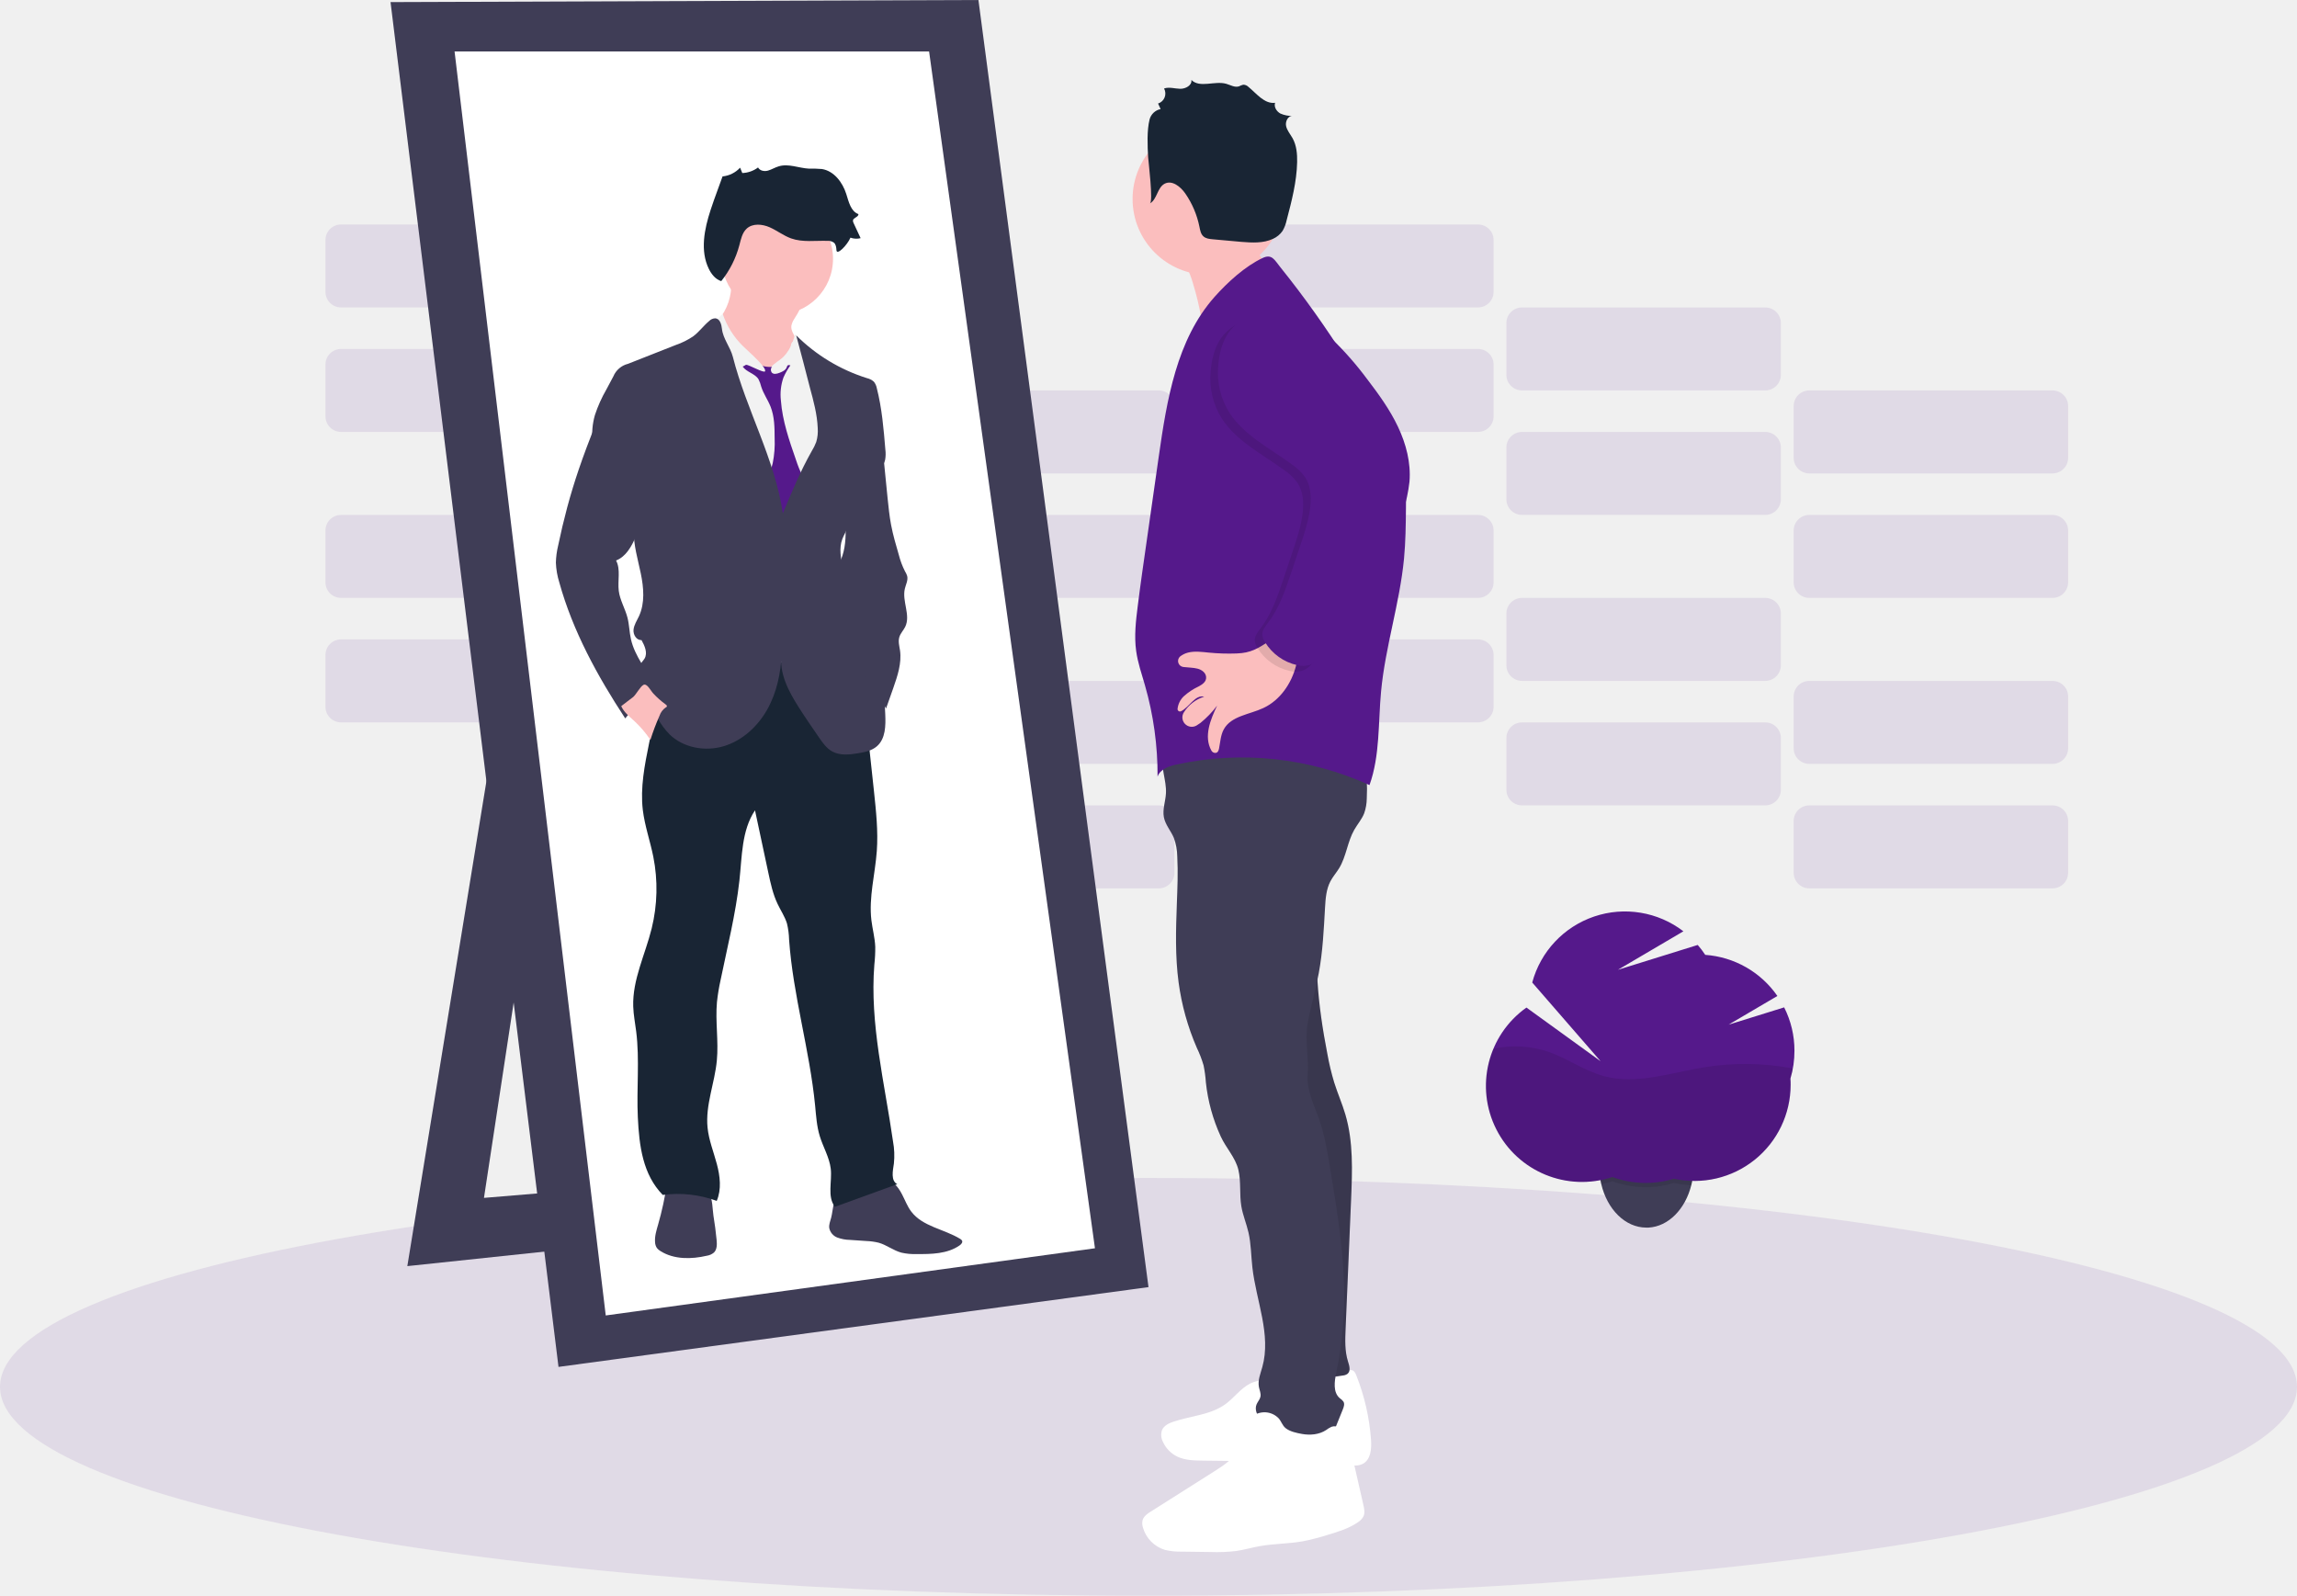
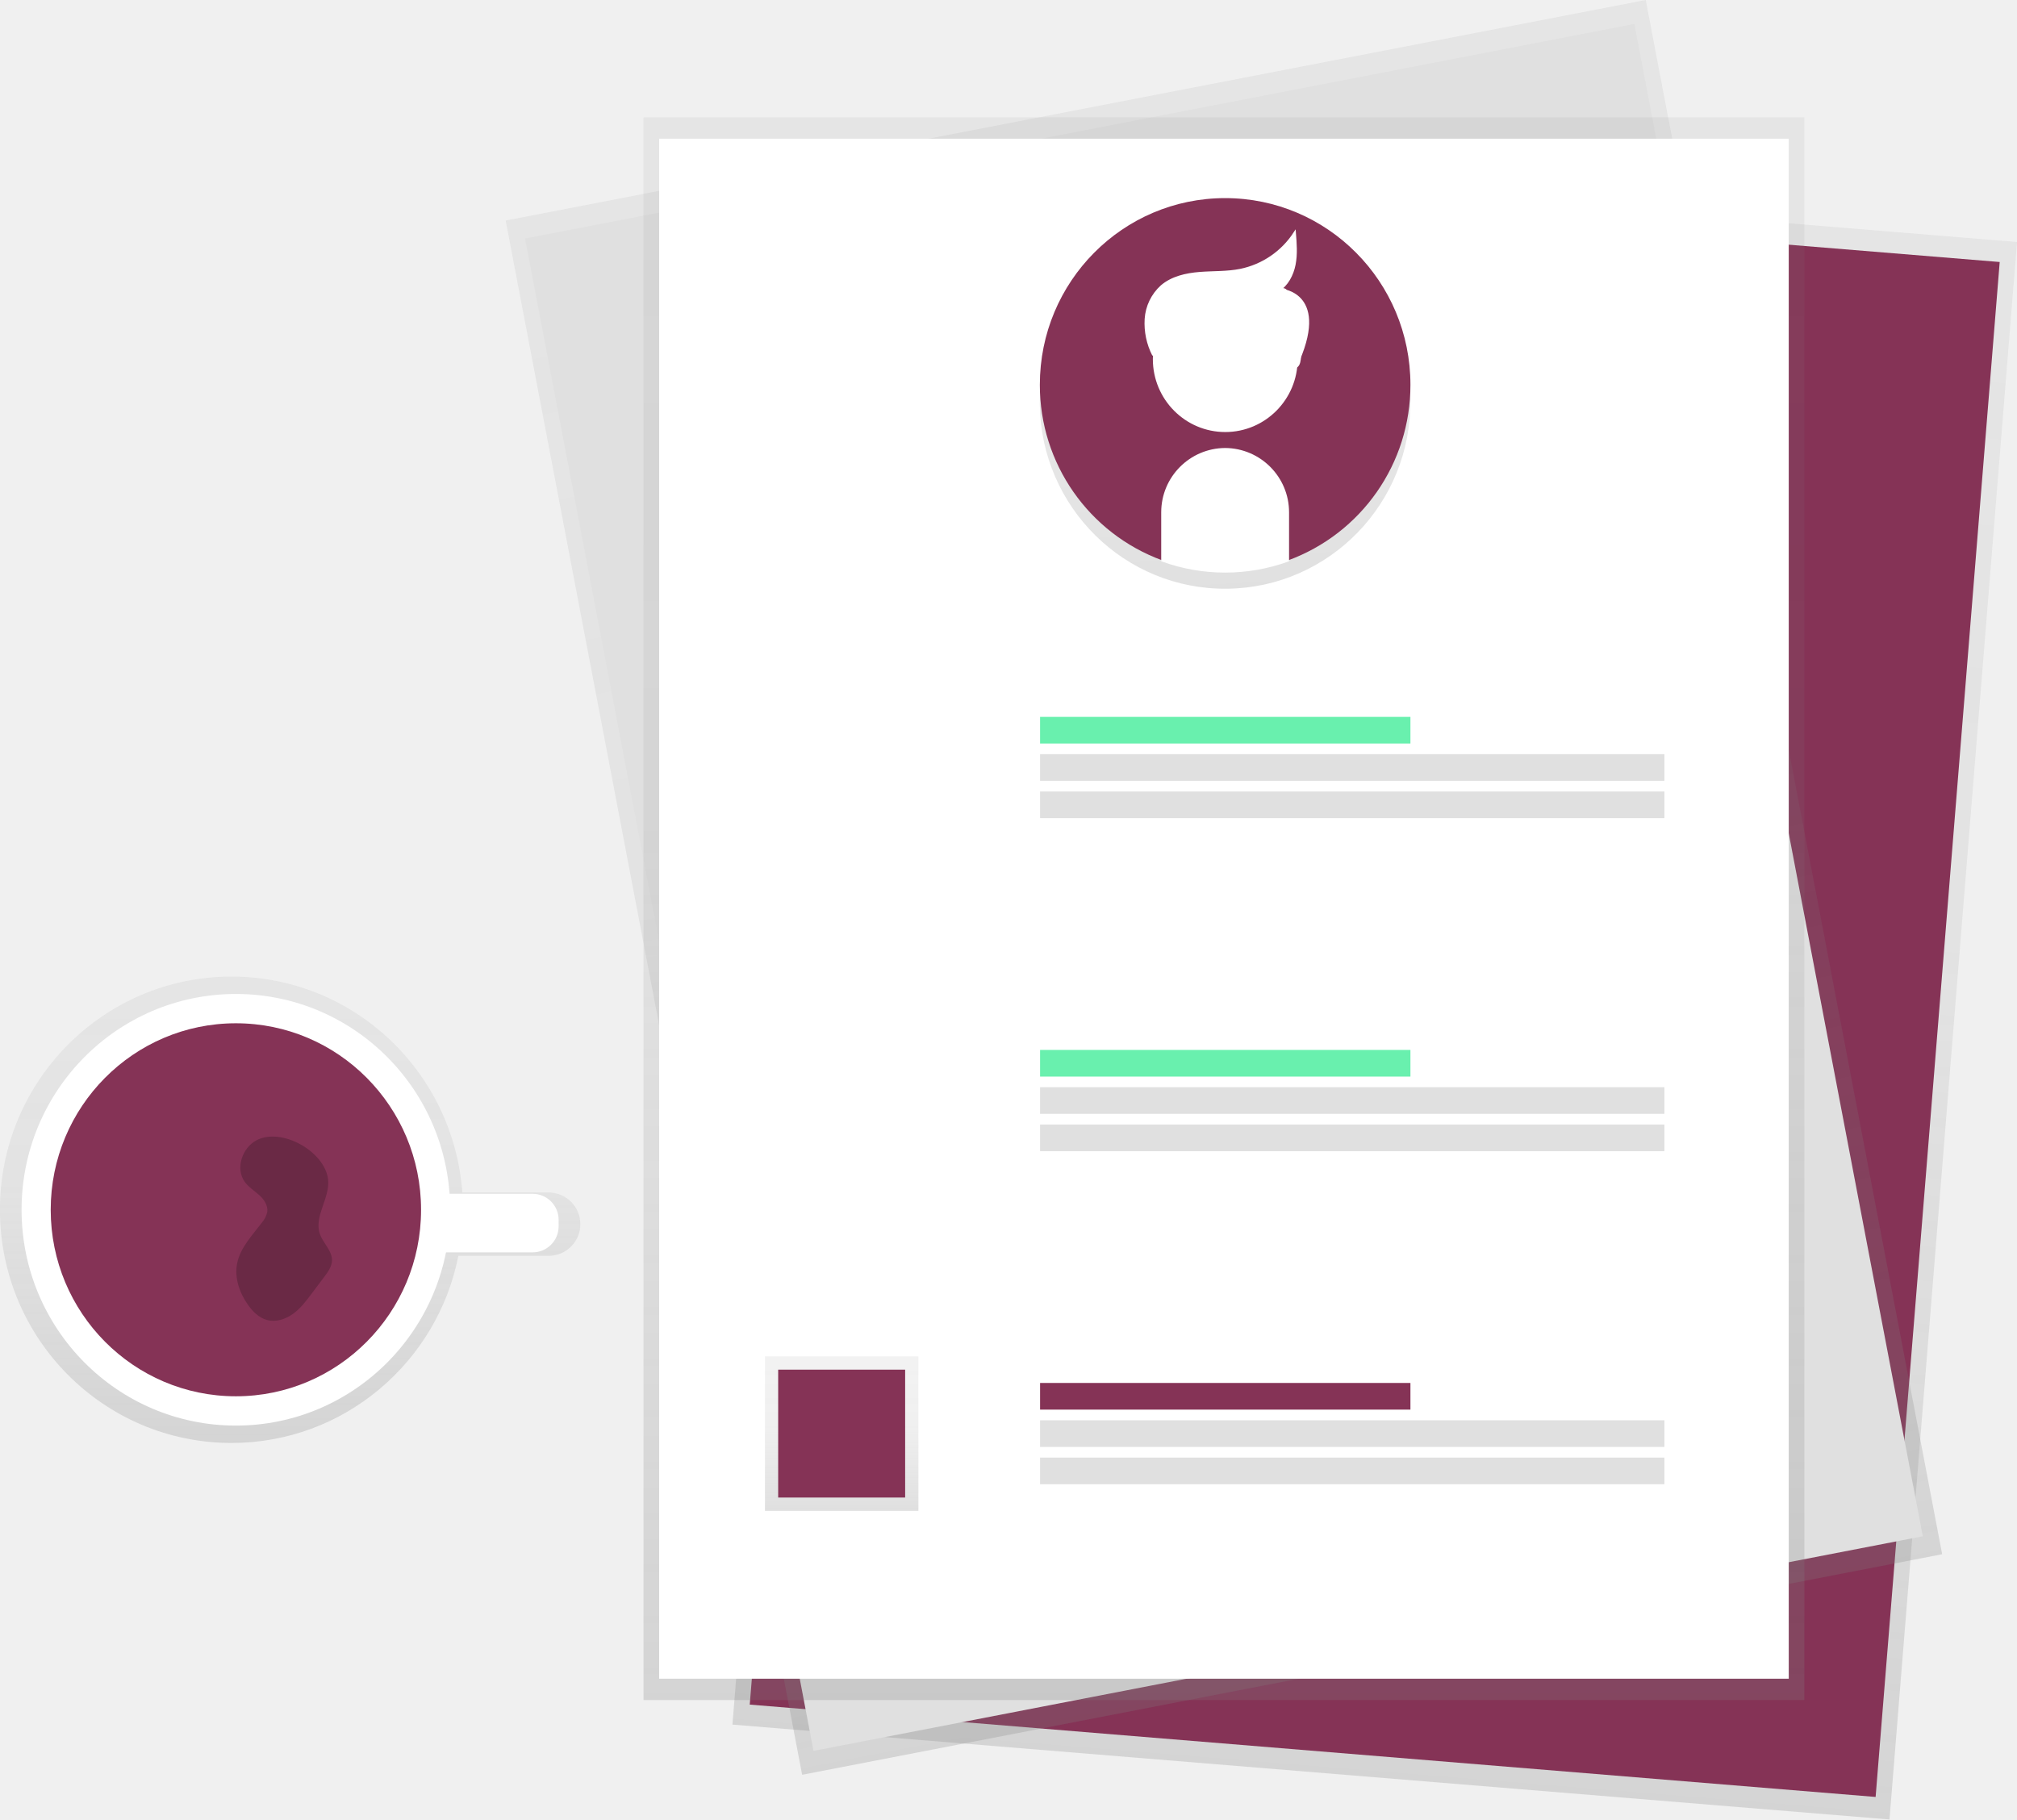
- <svg xmlns="http://www.w3.org/2000/svg" id="bf56719a-dd30-4b09-833f-7c41eeee086b" data-name="Layer 1" width="1094" height="760" viewBox="0 0 1094 760">
-   <rect x="155" y="304.52" width="130.73" height="39.52" rx="7.43" fill="#55198b" opacity="0.1" />
-   <rect x="291.81" y="344.05" width="130.73" height="39.52" rx="7.43" fill="#55198b" opacity="0.1" />
-   <rect x="428.63" y="383.57" width="130.73" height="39.52" rx="7.43" fill="#55198b" opacity="0.1" />
-   <rect x="155" y="245.24" width="130.73" height="39.52" rx="7.43" fill="#55198b" opacity="0.1" />
-   <rect x="291.81" y="284.76" width="130.73" height="39.52" rx="7.43" fill="#55198b" opacity="0.1" />
-   <rect x="428.63" y="324.29" width="130.73" height="39.52" rx="7.43" fill="#55198b" opacity="0.1" />
-   <rect x="580.64" y="304.52" width="130.73" height="39.52" rx="7.43" fill="#55198b" opacity="0.1" />
-   <rect x="717.45" y="344.05" width="130.73" height="39.52" rx="7.43" fill="#55198b" opacity="0.1" />
-   <rect x="854.27" y="383.57" width="130.73" height="39.52" rx="7.43" fill="#55198b" opacity="0.1" />
-   <rect x="580.64" y="245.24" width="130.73" height="39.52" rx="7.43" fill="#55198b" opacity="0.1" />
-   <rect x="717.45" y="284.76" width="130.73" height="39.52" rx="7.43" fill="#55198b" opacity="0.1" />
-   <rect x="854.27" y="324.29" width="130.73" height="39.52" rx="7.43" fill="#55198b" opacity="0.1" />
-   <rect x="155" y="166.19" width="130.73" height="39.52" rx="7.43" fill="#55198b" opacity="0.1" />
-   <rect x="291.81" y="205.71" width="130.73" height="39.52" rx="7.43" fill="#55198b" opacity="0.1" />
-   <rect x="428.63" y="245.24" width="130.73" height="39.52" rx="7.43" fill="#55198b" opacity="0.1" />
-   <rect x="155" y="106.9" width="130.73" height="39.52" rx="7.43" fill="#55198b" opacity="0.1" />
-   <rect x="291.81" y="146.43" width="130.73" height="39.52" rx="7.43" fill="#55198b" opacity="0.1" />
-   <rect x="428.63" y="185.95" width="130.73" height="39.52" rx="7.43" fill="#55198b" opacity="0.1" />
-   <rect x="580.64" y="166.19" width="130.73" height="39.52" rx="7.43" fill="#55198b" opacity="0.1" />
-   <rect x="717.45" y="205.71" width="130.73" height="39.52" rx="7.43" fill="#55198b" opacity="0.1" />
-   <rect x="854.27" y="245.24" width="130.73" height="39.52" rx="7.43" fill="#55198b" opacity="0.1" />
-   <rect x="580.64" y="106.9" width="130.73" height="39.52" rx="7.43" fill="#55198b" opacity="0.1" />
-   <rect x="717.45" y="146.43" width="130.73" height="39.52" rx="7.43" fill="#55198b" opacity="0.1" />
-   <rect x="854.27" y="185.95" width="130.73" height="39.52" rx="7.43" fill="#55198b" opacity="0.1" />
-   <ellipse cx="547" cy="660.5" rx="547" ry="99.5" fill="#55198b" opacity="0.1" />
-   <polygon points="240 321 194 603 402 581 393 557 230.5 570.5 268.5 320.5 240 321" fill="#3f3d56" />
-   <polygon points="186 1 466 0 547 613 266 651 186 1" fill="#3f3d56" />
-   <polygon points="216.5 24.5 442.5 24.5 521.5 594.5 288.5 626.5 216.5 24.5" fill="#fff" />
-   <path d="M482.64,638.86c1.42,2.72,2.48,5.66,4.33,8.11,5.4,7.22,15.65,8.35,23.34,13.06a2.15,2.15,0,0,1,.91.88c.35.83-.43,1.7-1.18,2.22-5.83,4.09-13.48,4.18-20.61,4.13a27.49,27.49,0,0,1-7.13-.68c-3.77-1-7-3.63-10.72-4.7a28.44,28.44,0,0,0-5.89-.83l-7.81-.53a18.41,18.41,0,0,1-6.09-1.13,6.16,6.16,0,0,1-3.84-4.55c-.22-1.66.49-3.27.91-4.89,1-3.84.69-8.48,3.68-11.1a11.35,11.35,0,0,1,4.15-2,132.39,132.39,0,0,1,16.61-4.42C477.93,631.52,480.59,634.92,482.64,638.86Z" transform="translate(-53 -70)" fill="#3f3d56" />
-   <path d="M394.3,660.49c.2,2.13.26,4.57-1.28,6.06a6.83,6.83,0,0,1-3.35,1.5c-7.39,1.72-15.63,1.84-22.06-2.18a6.09,6.09,0,0,1-1.74-1.49,5.43,5.43,0,0,1-.88-2.75c-.23-2.83.64-5.62,1.43-8.35a146.52,146.52,0,0,0,4.25-19.75c.08-.55,18.87,3,20.12,4.86,1.57,2.3,1.58,7.82,2,10.56Q393.74,654.69,394.3,660.49Z" transform="translate(-53 -70)" fill="#3f3d56" />
-   <path d="M464.24,400.27l5,46.49c1,9.5,2.05,19.05,1.36,28.58-.8,11-3.88,22-2.58,32.9.51,4.24,1.67,8.4,1.84,12.67a69,69,0,0,1-.43,8.5c-2.26,28.21,4.89,56.2,8.89,84.21a36.54,36.54,0,0,1,.42,10.48c-.52,3.55-1.56,8.21,1.6,9.89l-29.68,10.76c-3.79-4.75-1.28-12.14-2-18.17-.66-5.43-3.64-10.27-5.23-15.5-1.44-4.7-1.74-9.65-2.21-14.53-2.59-26.57-10.54-52.45-12.4-79.08a36,36,0,0,0-1-7.63c-1-3.31-3-6.2-4.46-9.31-2.24-4.67-3.34-9.79-4.42-14.85l-6.35-29.75c-6.42,9.56-6.16,22-7.43,33.46-1.78,16-5.76,31.73-9,47.53a94.47,94.47,0,0,0-1.69,10.3c-.84,9.27.83,18.63-.06,27.89-1,10.73-5.51,21.2-4.42,31.93.6,5.94,2.88,11.56,4.42,17.32s2.3,12.08-.05,17.57a54,54,0,0,0-25.71-2.84c-9.53-9.75-11.22-23.35-11.87-37s.92-27.32-.78-40.84c-.5-4-1.28-7.9-1.41-11.89-.42-12.79,5.73-24.76,8.79-37.19a78.7,78.7,0,0,0,.77-34.15c-1.5-7.47-4.08-14.72-5-22.29-1.25-10.61.87-21.3,3-31.78,1.43-7.07,2.85-14.14,4.47-21.17,1.74-7.55,3.81-15.26,8.46-21.44,7.44-9.89,20.65-14.28,33-13.32s23.88,6.58,34.08,13.58A128.48,128.48,0,0,1,464.24,400.27Z" transform="translate(-53 -70)" fill="#192534" />
-   <path d="M431.06,222.25a8.63,8.63,0,0,0-1.15,2.94c-.25,2.05,1,3.93,2,5.72a31.15,31.15,0,0,1,2.93,7.3,12,12,0,0,1,.43,4.87,11.75,11.75,0,0,1-1.3,3.5c-1.93,3.72-4.79,7.16-8.68,8.71a15.29,15.29,0,0,1-9.39.38,28.51,28.51,0,0,1-8.59-4.08,26.11,26.11,0,0,1-5.88-5.1,35.25,35.25,0,0,1-4.06-7c-2.08-4.35-4.19-9-3.81-13.77a4.6,4.6,0,0,1,.24-1.27,6.83,6.83,0,0,1,1.34-2,26.1,26.1,0,0,0,6.12-18.15l14.57,3.31c3.21.73,6.42,1.46,9.59,2.37,2.6.75,6.6,1.79,8.29,4.11S432.21,220.13,431.06,222.25Z" transform="translate(-53 -70)" fill="#fbbebe" />
-   <circle cx="370.26" cy="123.29" r="26.48" fill="#fbbebe" />
-   <path d="M419,246.71c1.12-2.45,3.54-4,5.75-5.54s4.45-3.51,4.88-6.18a4.43,4.43,0,0,1,.44-1.74c.85-1.28,2.87-.64,4.08.3,2.94,2.29,4.94,5.54,6.89,8.71a74.43,74.43,0,0,1,6.45,12.19c2.81,7.41,3.15,15.5,3.46,23.41.28,7.2.55,14.51-1.2,21.49-1.1,4.42-3,8.71-3.11,13.26-.33,16.53-6.07,32.33-6.47,48.86a126.75,126.75,0,0,0,.72,14.31l.94,10.73q-21.81-1.25-43.5-3.83c-.42-4.94-1.83-9.73-3.12-14.51a314.93,314.93,0,0,1-10.11-59.74c-.77-10.72-1.56-21.4-2.75-32.08-1.07-9.71-3.17-19.48-1.91-29.17a40.27,40.27,0,0,1,4.1-12.62,8.32,8.32,0,0,1,3.2-3.83A8.65,8.65,0,0,1,390,230a41.94,41.94,0,0,1,6.88-.81,4.74,4.74,0,0,1,1.68.16,5.27,5.27,0,0,1,2.29,2.22A41.52,41.52,0,0,0,419,246.71Z" transform="translate(-53 -70)" fill="#f2f2f2" />
-   <path d="M406.72,244.59c1.86,2.66,5.8,3.29,7.52,6a15.73,15.73,0,0,1,1.31,3.57c1.05,3.35,3.17,6.26,4.46,9.53,1.86,4.7,1.91,9.9,1.93,14.95a49.47,49.47,0,0,1-.92,12c-.6,2.47-1.58,4.82-2.3,7.26a35.5,35.5,0,0,0-1.34,12.8,5.24,5.24,0,0,0,.72,2.65,5.75,5.75,0,0,0,2.56,1.74c2.93,1.29,6,2.61,9.2,2.31a3.37,3.37,0,0,0,1.83-.61,4.07,4.07,0,0,0,.9-1.19l2-3.38c1.81-3.09,3.7-6.55,3-10.08a20,20,0,0,0-2.27-5.17,60.78,60.78,0,0,1-3.26-8.07c-3.19-9.17-6.42-18.47-7.14-28.15a24.74,24.74,0,0,1,1.2-10.92,31.1,31.1,0,0,1,3.52-6.09,2.61,2.61,0,0,0-2.81-.95,16.72,16.72,0,0,0-2.91,1.21c-2.94,1.24-6.2.79-9.17-.06-1.16-.34-3-1.5-4.2-1.42C410.14,242.57,406.79,244.71,406.72,244.59Z" transform="translate(-53 -70)" fill="#55198b" />
-   <path d="M430.13,244.48c-.6-.48-1.53-.92-2.06-.36a2.32,2.32,0,0,0-.38.81c-.52,1.4-2.05,2.09-3.44,2.63s-2.89.84-3.73-.19a2.26,2.26,0,0,1,.13-2.67,8.16,8.16,0,0,1,2.19-1.85,21.38,21.38,0,0,0,8.72-13.72,6.52,6.52,0,0,1,2.39,4.13c.33,1.59.37,3.23.7,4.82.49,2.28,1.58,4.41,1.83,6.72.13,1.23,0,2.47,0,3.7a22.71,22.71,0,0,0,.42,3.58C434.56,249.6,432.91,246.69,430.13,244.48Z" transform="translate(-53 -70)" fill="#f2f2f2" />
-   <path d="M409.89,237.69c-1-.95-2-1.85-3-2.82a38.9,38.9,0,0,1-9.67-15.35c-1.28,1-2.69,2.32-2.72,4a6.13,6.13,0,0,0,1.32,3.25,50.68,50.68,0,0,1,7.33,19.61,5.84,5.84,0,0,1,5.05-2.69c1.58,0,8.67,4.2,9.18,3.14C418.13,245.17,411.09,238.82,409.89,237.69Z" transform="translate(-53 -70)" fill="#f2f2f2" />
-   <path d="M432.22,229.73a83,83,0,0,0,33.58,20.33,7.54,7.54,0,0,1,3.39,1.72,6.93,6.93,0,0,1,1.41,3.1c2.44,9.54,3.26,19.41,4.07,29.22a16.28,16.28,0,0,1-.1,4.88c-.59,2.62-2.45,4.74-4.28,6.71-5.74,6.15-12.29,12.58-13.26,20.94a33.45,33.45,0,0,1-.57,4.8c-.5,1.86-1.61,3.5-2.29,5.31-3.34,8.91,4.21,19.7-.39,28A50.54,50.54,0,0,1,458.84,370a19.86,19.86,0,0,0,1.37,5.88c1.37,2.86,4.19,4.68,6.41,7,6.77,6.94,7.6,17.56,8,27.25.25,5.46.17,11.73-4,15.31-2.41,2.09-5.7,2.77-8.85,3.29-4.19.7-8.75,1.2-12.46-.87-2.66-1.48-4.47-4.07-6.2-6.57-3.28-4.77-6.57-9.53-9.68-14.42-4.92-7.71-9.56-16.52-8.14-25.56-.4,9.25-2.35,18.57-6.89,26.63s-11.85,14.79-20.72,17.45-19.24.78-25.85-5.7a34.94,34.94,0,0,1-5.51-7.43,72.52,72.52,0,0,1-8.14-20.71c-.43-1.89-.75-4,.2-5.69.45-.8,1.14-1.43,1.61-2.22,1.58-2.69.06-6.08-1.47-8.82-2.33.22-4-2.52-3.79-4.86s1.61-4.37,2.6-6.5c2.9-6.28,2.26-13.59.86-20.36s-3.49-13.5-3.33-20.41c.17-7.31-5.09-13.89-9.1-20-2.24-3.44-4.85-6.64-6.8-10.25a33.07,33.07,0,0,1-2.62-24.76,64.89,64.89,0,0,1,5.48-12.22l3.3-6.19a10.21,10.21,0,0,1,7-6l22.83-9a34.35,34.35,0,0,0,8.24-4.12c2.79-2.1,4.87-5,7.53-7.24a4.22,4.22,0,0,1,3-1.31c2.14.19,2.9,2.89,3.12,5,.5,4.72,4,8.72,5.19,13.31,6.44,25.35,20.07,48.73,23.81,74.61,4.2-10.09,8.4-20.2,13.78-29.7a24.66,24.66,0,0,0,2.13-4.31,18.4,18.4,0,0,0,.71-6.69c-.27-6.51-2-12.87-3.71-19.16C436.53,246.1,434.53,238.21,432.22,229.73Z" transform="translate(-53 -70)" fill="#3f3d56" />
-   <path d="M475.73,307.19c.44,4.26.87,8.53,1.66,12.74.92,4.87,2.32,9.63,3.71,14.39a37.45,37.45,0,0,0,2.9,7.73,9.94,9.94,0,0,1,1.07,2.29c.49,2-.63,4-1.11,6-1.44,6,2.88,12.67.16,18.2-.82,1.68-2.25,3.07-2.79,4.87-.63,2.07,0,4.28.33,6.42.85,6-1.2,12.1-3.22,17.87L475,407.44c-3.14-5.84-6.31-11.74-10.65-16.75-1.55-1.8-3.24-3.47-4.67-5.37a37.66,37.66,0,0,1-5-9.74,84.43,84.43,0,0,1-5.17-25.72,17.59,17.59,0,0,1,.85-7.4,39.36,39.36,0,0,1,2.22-4c2.68-4.83,3.23-10.55,3.18-16.07s-.64-11.06,0-16.55a37.86,37.86,0,0,1,4-13.13,18.63,18.63,0,0,1,5.43-6.77,9.78,9.78,0,0,1,6-1.95c3.27.19,2.52,3,2.8,5.71Z" transform="translate(-53 -70)" fill="#3f3d56" />
-   <path d="M328.64,293.58q-3.06,9-5.52,18.16-2.4,9-4.29,18.1a38.76,38.76,0,0,0-1.08,8.14,36.42,36.42,0,0,0,1.63,9.41c6.44,23.21,18.18,44.62,31.4,64.75A58.28,58.28,0,0,1,364.08,400a2.85,2.85,0,0,0,1-1,2.71,2.71,0,0,0-.32-2.34c-3.65-7.48-9.43-14.07-11.25-22.2-.76-3.38-.79-6.9-1.65-10.26-1.11-4.35-3.59-8.33-4.16-12.79-.61-4.86,1-10.16-1.28-14.47,4.65-1.81,7.34-6.6,9.31-11.19a61.29,61.29,0,0,0,4.48-14.71,44.26,44.26,0,0,0-5.41-28.15,45,45,0,0,0-9.05-11.36c-1.19-1.07-4-4.14-5.73-4.11-2.31.05-3.05,3.79-3.71,5.47C333.64,279.75,331,286.62,328.64,293.58Z" transform="translate(-53 -70)" fill="#3f3d56" />
-   <path d="M370.06,405.51c.3.22.64.52.56.88s-.37.45-.63.6a7.76,7.76,0,0,0-2.88,3.9,108.85,108.85,0,0,0-4.34,11.49,50.37,50.37,0,0,0-7.84-9.15c-2.28-2.1-4.83-4.09-6.05-6.93,0-.08,5.24-3.95,5.72-4.37,1.47-1.31,3.32-4.94,4.84-5.74,1.72-.9,3.36,2.63,4.67,4.05A39.72,39.72,0,0,0,370.06,405.51Z" transform="translate(-53 -70)" fill="#fbbebe" />
-   <path d="M451.38,189.15c-.07-1.31-.24-2.76-1.24-3.61a4.73,4.73,0,0,0-3-.83c-5.83-.19-11.86.79-17.36-1.17-3.62-1.29-6.71-3.77-10.24-5.31s-8.05-1.95-10.9.64c-2.16,2-2.75,5.07-3.5,7.9a46.32,46.32,0,0,1-8.63,17.12c-2.71-.84-4.65-3.26-5.9-5.8-4.25-8.66-2.16-19,.86-28.18,1-3.08,2.11-6.13,3.22-9.17l2.44-6.72a13.12,13.12,0,0,0,8.36-4.16l1.05,2.55a13.3,13.3,0,0,0,7.5-2.65c.84,1.58,3,2,4.75,1.49s3.26-1.49,5-2c4.65-1.5,9.61.81,14.49,1.07a58,58,0,0,1,6.19.18c5.76.93,9.83,6.35,11.59,11.91,1.17,3.7,2.14,8.25,5.79,9.56.08,1.4-2.4,1.67-2.61,3a2.3,2.3,0,0,0,.3,1.27l3.35,7.19a8.32,8.32,0,0,1-4.84-.24C456.54,186.74,451.53,191.86,451.38,189.15Z" transform="translate(-53 -70)" fill="#192534" />
-   <path d="M621.14,204.8a131.36,131.36,0,0,1,4,16.73c.72,4.24,1.14,8.95-1.29,12.49,9.26-13.93,18.93-28.28,33-37.27A30.13,30.13,0,0,1,649,173.51c.08-.84-11.55,3.55-12.44,4.05-4.08,2.27-7.82,5.09-11.8,7.52-2.06,1.25-10.64,4.21-10.72,6,0,1.15,3.41,4.67,4.05,5.88A45.67,45.67,0,0,1,621.14,204.8Z" transform="translate(-53 -70)" fill="#fbbebe" />
-   <path d="M664.17,730.18a15.5,15.5,0,0,0-15.84-1.2c-4.53,2.34-7.58,6.77-11.7,9.77-7.08,5.14-16.43,5.55-24.72,8.33-2.2.74-4.54,1.84-5.47,4a7.1,7.1,0,0,0,.41,5.57,14.42,14.42,0,0,0,6.86,7.07c3.72,1.78,8,1.86,12.12,1.91l35.8.42c11,.13,22.07.26,33,1.63,2.55.32,5.31.67,7.56-.58,3.66-2,4.08-7.06,3.8-11.23a103.07,103.07,0,0,0-7-30.8c-.43-1.09-1-2.33-2.21-2.53a3.6,3.6,0,0,0-2.38.76c-10.1,6-22.89,9.39-33.63,4.59" transform="translate(-53 -70)" fill="#fff" />
-   <path d="M682.09,501.78c-4,23.23-1.39,47.1,3.11,70.23a122.46,122.46,0,0,0,3.27,13.64c1.61,5.1,3.78,10,5.29,15.13,3.84,13,3.3,26.9,2.73,40.47L693.87,703c-.22,5.18-.42,10.48,1.14,15.42.63,2,1.4,4.5-.19,5.85a4.46,4.46,0,0,1-2.11.81,32.66,32.66,0,0,1-21-3.15L671,659.55c-.22-19.23-.45-38.54-3.41-57.53-2.35-15.1-6.43-30-6.7-45.28-.28-16,3.64-31.79,7.64-47.3.86-3.32,4-5.75,6.58-8a8.09,8.09,0,0,1,3.2-1.94C679.51,499.17,681.35,500.77,682.09,501.78Z" transform="translate(-53 -70)" fill="#3f3d56" />
-   <path d="M682.09,501.78c-4,23.23-1.39,47.1,3.11,70.23a122.46,122.46,0,0,0,3.27,13.64c1.61,5.1,3.78,10,5.29,15.13,3.84,13,3.3,26.9,2.73,40.47L693.87,703c-.22,5.18-.42,10.48,1.14,15.42.63,2,1.4,4.5-.19,5.85a4.46,4.46,0,0,1-2.11.81,32.66,32.66,0,0,1-21-3.15L671,659.55c-.22-19.23-.45-38.54-3.41-57.53-2.35-15.1-6.43-30-6.7-45.28-.28-16,3.64-31.79,7.64-47.3.86-3.32,4-5.75,6.58-8a8.09,8.09,0,0,1,3.2-1.94C679.51,499.17,681.35,500.77,682.09,501.78Z" transform="translate(-53 -70)" opacity="0.1" />
-   <path d="M607,429.18c-1.48,6.09,1.66,12.4,1.31,18.66-.2,3.79-1.69,7.57-1,11.29s3.35,6.52,4.77,9.93a26.94,26.94,0,0,1,1.62,8.88c.41,7.48.08,15-.2,22.45-.47,12.5-.82,25.07.83,37.46A117.19,117.19,0,0,0,623,569a54,54,0,0,1,3.23,8.39,59.88,59.88,0,0,1,1.1,8.14,82.7,82.7,0,0,0,7.07,25.71c2.55,5.57,7,10,8.41,15.91,1.34,5.66.44,11.63,1.41,17.36.71,4.25,2.44,8.27,3.4,12.47,1.25,5.43,1.22,11.06,1.85,16.6,1.8,16,9.07,32,4.73,47.52-.87,3.12-2.22,6.29-1.61,9.47.3,1.56,1.06,3.1.72,4.65-.28,1.32-1.3,2.34-1.82,3.59-1,2.34.06,5.12,1.84,6.93a19.69,19.69,0,0,0,6.5,3.84c7.37,3.15,15,6.35,23,6.28a6.18,6.18,0,0,0,2.83-.52c1.44-.75,2.15-2.38,2.76-3.88l4.1-10.14c.5-1.23,1-2.67.31-3.81a7.1,7.1,0,0,0-1.72-1.6c-3.31-2.79-2.56-8-1.68-12.19a177.87,177.87,0,0,0,3.72-32.7c.44-21.92-3.17-43.71-6.77-65.34-1.25-7.51-2.51-15.07-5-22.27s-6.16-14.13-5.56-21.61c.64-8.08-1.46-16.55,0-24.52s3.77-15.77,5.26-23.73c1.93-10.33,2.41-20.86,3-31.34.25-4.28.57-8.7,2.57-12.5,1.17-2.22,2.87-4.12,4.18-6.27,3.38-5.59,3.92-12.52,7.15-18.2,1.53-2.69,3.64-5.06,4.76-7.94a22.19,22.19,0,0,0,1.22-7.06,84,84,0,0,0-1-18.05,117.45,117.45,0,0,0-55-12.76c-7.31.12-14.7.86-21.56,3.39C619.86,425.25,613.9,428.66,607,429.18Z" transform="translate(-53 -70)" fill="#3f3d56" />
-   <path d="M648,746c-2.94,3.66-2.74,8.89-4.62,13.2-2.28,5.23-7.36,8.58-12.18,11.63l-30,19c-1.64,1-3.4,2.23-4,4.09a6.56,6.56,0,0,0,.15,3.59,15.58,15.58,0,0,0,10.48,10.64,31,31,0,0,0,8.11.83l13.49.18a79,79,0,0,0,12.31-.48c3.74-.54,7.38-1.61,11.1-2.29,6.77-1.23,13.73-1.12,20.51-2.31a108.46,108.46,0,0,0,12.28-3.17c4.9-1.47,9.89-3,14.09-5.91a7.31,7.31,0,0,0,2.71-2.92c.71-1.65.32-3.54-.08-5.29l-6.44-28.3a16.87,16.87,0,0,0-2.52-6.61c-1.43-1.9-4-3.16-6.23-2.35a13.21,13.21,0,0,0-2.59,1.56c-3.3,2.17-7.53,2.53-11.43,1.85-2.52-.45-5.85-1.14-7.88-2.81-1.54-1.27-2-3.24-3.31-4.68A9.39,9.39,0,0,0,648,746Z" transform="translate(-53 -70)" fill="#fff" />
-   <circle cx="575.55" cy="94.77" r="36.13" fill="#fbbebe" />
-   <path d="M600.68,166.89c3.46-1.94,3.46-7.53,7-9.39s7.56,1.37,9.83,4.63A42.59,42.59,0,0,1,624.26,178c.32,1.62.62,3.39,1.84,4.52s2.82,1.27,4.38,1.43q6.85.68,13.72,1.24c5.1.41,10.48.74,15.11-1.45a11,11,0,0,0,4.54-3.76,16.92,16.92,0,0,0,1.94-5.08c2.39-9.09,4.8-18.29,5-27.69.08-3.88-.26-7.9-2.13-11.3-1.09-2-2.69-3.74-3.14-5.94s1-5,3.28-4.76a13.46,13.46,0,0,1-6-1.14c-1.81-1-3.15-3.15-2.51-5.11-5.08.65-8.78-4.37-12.74-7.62a3.45,3.45,0,0,0-2.42-1,8.73,8.73,0,0,0-2,.77c-2,.7-4.09-.63-6.14-1.21-5.5-1.54-12.49,2.18-16.57-1.82.39,2.55-2.74,4.26-5.32,4.21s-5.24-1-7.68-.14a5,5,0,0,1-2.86,7.16l1.21,2.64a6.82,6.82,0,0,0-5.25,4.92c-1.33,5.25-1,12.71-.68,18.11C600,147.35,602.31,166,600.68,166.89Z" transform="translate(-53 -70)" fill="#192534" />
-   <path d="M631.51,211.34c-18.15,20.41-22.77,49.14-26.64,76.19l-5.7,39.94c-1.48,10.36-3,20.72-4.29,31.11-.9,7.11-1.74,14.33-.76,21.43.77,5.6,2.64,11,4.2,16.39a154.56,154.56,0,0,1,6,43.49c1.21-3.56,5.4-5,9.08-5.8a146.82,146.82,0,0,1,91.86,9.81c5.05-14.15,4.1-29.63,5.51-44.59,2-21.33,8.89-42,10.93-63.29.75-7.93.84-15.9.92-23.87.06-5.85.12-11.76-1.1-17.49-1.36-6.34-4.23-12.25-7.2-18A469.1,469.1,0,0,0,687,230.24q-7.54-11.28-15.73-22.11-4.15-5.49-8.47-10.86c-2.79-3.47-4-6.48-8.43-4.4C646,196.79,637.6,204.49,631.51,211.34Z" transform="translate(-53 -70)" fill="#55198b" />
-   <path d="M641.91,381.22a98,98,0,0,1-13.27-.42c-3.27-.32-6.61-.8-9.8,0a10.2,10.2,0,0,0-3.81,1.87,2.87,2.87,0,0,0,1.63,5l3.42.3c2.17.19,4.43.41,6.12,2a3.82,3.82,0,0,1,1.24,2.41c.21,2.33-1.81,3.6-3.62,4.57a28.69,28.69,0,0,0-7.06,4.7,9.78,9.78,0,0,0-2.93,6,1.16,1.16,0,0,0,1.7,1.07c4-2,6.61-7.93,11-6.94a17.82,17.82,0,0,0-9.66,7.43,4.48,4.48,0,0,0,6,6.33,19.78,19.78,0,0,0,1.88-1.25,46.21,46.21,0,0,0,7.93-8.24c-3.2,6.75-6.44,14.65-2.76,21.36a2.13,2.13,0,0,0,2,1.18c1.16-.12,1.5-1.21,1.69-2.17.6-3.09.75-6.35,2.27-9.1,3.52-6.38,12.2-7,18.81-10.11,7.93-3.68,13.36-11.6,15.55-20.06a15.42,15.42,0,0,0,.39-7.62c-1.47-5.69-8.49-7-13-4.25C652.1,378.79,648.89,381,641.91,381.22Z" transform="translate(-53 -70)" fill="#fbbebe" />
-   <path d="M634.89,269.29c7,10.81,19.15,16.9,29.57,24.49A24.79,24.79,0,0,1,671,300c2.63,4.06,3,9.22,2.46,14-.68,6.31-2.71,12.38-4.72,18.4l-4.37,13.05c-2.77,8.28-5.63,16.73-10.9,23.69-1.35,1.77-2.92,3.66-2.86,5.88a7.6,7.6,0,0,0,1.28,3.58,24.08,24.08,0,0,0,15.29,10.92,11.66,11.66,0,0,0,5.75,0c2.7-.8,4.73-3,6.61-5.08,9-9.93,18-20,24.5-31.65,6.35-11.37,10.15-24,13.65-36.51a76.86,76.86,0,0,0,3-14.13c.74-9-1.62-18-5.48-26.13s-9.17-15.49-14.64-22.64a157.58,157.58,0,0,0-17.15-19.68c-10.88-10.17-24.19-16.15-38.75-10.38-10.28,4.08-14.13,12.59-15.05,23.49A35.74,35.74,0,0,0,634.89,269.29Z" transform="translate(-53 -70)" opacity="0.1" />
-   <path d="M638.53,266.55c7,10.81,19.16,16.9,29.57,24.49a24.87,24.87,0,0,1,6.51,6.26c2.63,4.06,3,9.21,2.46,14-.69,6.31-2.71,12.38-4.73,18.4l-4.37,13c-2.77,8.28-5.63,16.72-10.9,23.69-1.34,1.77-2.91,3.65-2.85,5.88a7.42,7.42,0,0,0,1.28,3.57,24.07,24.07,0,0,0,15.28,10.93,11.7,11.7,0,0,0,5.76,0c2.7-.79,4.72-3,6.61-5.07,9-9.94,18-20,24.5-31.65,6.35-11.37,10.15-24,13.65-36.52a76.08,76.08,0,0,0,3-14.12c.74-9-1.62-18-5.47-26.14s-9.17-15.49-14.64-22.64A157.65,157.65,0,0,0,687,231.06c-10.87-10.16-24.18-16.15-38.74-10.37-10.29,4.08-14.13,12.58-15.06,23.49A35.77,35.77,0,0,0,638.53,266.55Z" transform="translate(-53 -70)" fill="#55198b" />
-   <path d="M859.65,625.24a37,37,0,0,1-.8,7.76c-.1.48-.21,1-.32,1.41-2.84,11.39-10.85,19.72-20.41,20.25-.32,0-.64,0-1,0-10.11,0-18.66-8.72-21.48-20.73-.08-.32-.15-.64-.22-1a37,37,0,0,1-.8-7.76c0-16.27,10.07-29.45,22.5-29.45S859.65,609,859.65,625.24Z" transform="translate(-53 -70)" fill="#3f3d56" />
-   <path d="M859.65,625.24a37,37,0,0,1-.8,7.76c-.1.48-.21,1-.32,1.41-.34,0-.67,0-1,0a45.76,45.76,0,0,1-7.36-1,44.92,44.92,0,0,1-6.56,1.5,45.87,45.87,0,0,1-5.14.48l-1.74,0a46.41,46.41,0,0,1-6.16-.41,45.17,45.17,0,0,1-9.67-2.4,45.56,45.56,0,0,1-5.22,1.4c-.08-.32-.15-.64-.22-1a37,37,0,0,1-.8-7.76c0-16.27,10.07-29.45,22.5-29.45S859.65,609,859.65,625.24Z" transform="translate(-53 -70)" opacity="0.1" />
-   <path d="M907.65,570.38a45.54,45.54,0,0,0-4.9-20.61L876.29,558l23.23-13.66a45.73,45.73,0,0,0-34.36-19.58,45.65,45.65,0,0,0-3.57-4.72l-38,11.83,31.17-18.33a45.73,45.73,0,0,0-72,24.39l32.55,37.47L780,549.86a45.74,45.74,0,0,0,40.93,80.7,45.92,45.92,0,0,0,29.28.81,45.78,45.78,0,0,0,55.62-44.66c0-1,0-2-.1-3A45.63,45.63,0,0,0,907.65,570.38Z" transform="translate(-53 -70)" fill="#55198b" />
-   <path d="M906.86,578.86a121.9,121.9,0,0,0-42.34-.54c-15.89,2.63-32.13,8.41-47.67,4.19-9.12-2.48-17-8.22-25.91-11.41a49.18,49.18,0,0,0-26.75-1.6,45.76,45.76,0,0,0,56.69,61.06,45.92,45.92,0,0,0,29.28.81,45.78,45.78,0,0,0,55.62-44.66c0-1,0-2-.1-3A45.19,45.19,0,0,0,906.86,578.86Z" transform="translate(-53 -70)" opacity="0.1" />
+ <svg xmlns="http://www.w3.org/2000/svg" xmlns:xlink="http://www.w3.org/1999/xlink" id="062a65d4-6310-416e-8fb8-777315adf84b" data-name="Layer 1" width="853.53" height="770" viewBox="0 0 853.53 770">
+   <defs>
+     <linearGradient id="7db19e5e-7cc3-41df-8a16-c81cf46c1195" x1="758.38" y1="801.59" x2="758.38" y2="131.56" gradientTransform="translate(-136.27 -110.44) rotate(4.65)" gradientUnits="userSpaceOnUse">
+       <stop offset="0" stop-color="gray" stop-opacity="0.25" />
+       <stop offset="0.54" stop-color="gray" stop-opacity="0.12" />
+       <stop offset="1" stop-color="gray" stop-opacity="0.1" />
+     </linearGradient>
+     <linearGradient id="87908c47-1c47-4a2f-b745-20cb7009bb75" x1="685.97" y1="797.2" x2="685.97" y2="126.94" gradientTransform="translate(-242.89 51.18) rotate(-10.87)" xlink:href="#7db19e5e-7cc3-41df-8a16-c81cf46c1195" />
+     <linearGradient id="f482b758-09b8-4320-b57c-ecd1bdf3658e" x1="517.93" y1="719.46" x2="517.93" y2="49.68" gradientTransform="matrix(1, 0, 0, 1, 0, 0)" xlink:href="#7db19e5e-7cc3-41df-8a16-c81cf46c1195" />
+     <linearGradient id="720977dd-28dd-4cd1-b9d4-02f8d793e7ce" x1="553.48" y1="380.79" x2="559.93" y2="535.01" gradientTransform="matrix(-1, 0.01, -0.01, -1, 1253.94, 688.13)" gradientUnits="userSpaceOnUse">
+       <stop offset="0" stop-opacity="0.12" />
+       <stop offset="0.55" stop-opacity="0.09" />
+       <stop offset="1" stop-opacity="0.02" />
+     </linearGradient>
+     <linearGradient id="e8979000-d63e-4fe0-8af1-0dfdd65d3420" x1="356.17" y1="639.4" x2="356.17" y2="574" gradientTransform="matrix(1, 0, 0, 1, 0, 0)" xlink:href="#7db19e5e-7cc3-41df-8a16-c81cf46c1195" />
+     <linearGradient id="3889af47-bc7c-4009-b8ee-af9d60c73d61" x1="296" y1="675.66" x2="296" y2="478.3" gradientTransform="matrix(1, 0, 0, 1, 0, 0)" xlink:href="#7db19e5e-7cc3-41df-8a16-c81cf46c1195" />
+   </defs>
+   <polygon points="799.57 770 309.95 729.85 363.91 62.28 853.53 102.43 799.57 770" fill="url(#7db19e5e-7cc3-41df-8a16-c81cf46c1195)" />
+   <polygon points="793.7 760.47 317.27 721.39 369.78 71.81 846.21 110.88 793.7 760.47" fill="#853356" />
+   <polygon points="821.86 657.75 339.44 751.09 214 93.34 696.42 0 821.86 657.75" fill="url(#87908c47-1c47-4a2f-b745-20cb7009bb75)" />
+   <polygon points="813.67 650.15 344.25 740.98 222.19 100.94 691.61 10.12 813.67 650.15" fill="#e0e0e0" />
+   <rect x="272.31" y="49.68" width="491.24" height="669.78" fill="url(#f482b758-09b8-4320-b57c-ecd1bdf3658e)" />
+   <rect x="278.93" y="58.7" width="478.01" height="651.73" fill="#fff" />
+   <path d="M613.25,236.15c.52,43.61,36.05,78.54,79.35,78s78-36.31,77.46-79.93a79,79,0,0,0-52.75-73.69l.24,20.34A26.73,26.73,0,0,1,691.32,208h0a26.72,26.72,0,0,1-26.87-26.42l-.24-20.34A79,79,0,0,0,613.25,236.15Z" transform="translate(-173.24 -65)" fill="url(#720977dd-28dd-4cd1-b9d4-02f8d793e7ce)" />
+   <path d="M770.09,227.84c0-43.62-35.1-79-78.41-79s-78.41,35.36-78.41,79a79,79,0,0,0,51.86,74.33V281.83a26.72,26.72,0,0,1,26.55-26.74h0a26.72,26.72,0,0,1,26.55,26.74v20.35A79,79,0,0,0,770.09,227.84Z" transform="translate(-173.24 -65)" fill="#853356" />
+   <ellipse cx="518.49" cy="151.98" rx="30.14" ry="30.36" fill="#fff" stroke="#fff" stroke-miterlimit="10" />
+   <path d="M691.68,255.09h0a26.72,26.72,0,0,0-26.55,26.74v20.35a78.17,78.17,0,0,0,53.1,0V281.83A26.72,26.72,0,0,0,691.68,255.09Z" transform="translate(-173.24 -65)" fill="#fff" stroke="#fff" stroke-miterlimit="10" />
+   <path d="M661.33,215.3A29.63,29.63,0,0,1,658.12,200a20.48,20.48,0,0,1,6.68-13.85c4.39-3.77,10.34-5.1,16.09-5.56s11.58-.18,17.24-1.31a36,36,0,0,0,23-15.72c.36,4.45.72,9-.13,13.36s-3.09,8.7-6.87,11c4.58-2.13,4.08,2.87,3.09,5.86,2.27,2.76,7.78,3.22,8.06,6.79s.23,7.26-1.15,10.55.1,9.1-3.44,9.35" transform="translate(-173.24 -65)" fill="#fff" stroke="#fff" stroke-miterlimit="10" />
+   <path d="M715.81,187.26s21,1.85,6.06,33.29" transform="translate(-173.24 -65)" fill="#fff" />
+   <rect x="323.71" y="574" width="64.93" height="65.4" fill="url(#e8979000-d63e-4fe0-8af1-0dfdd65d3420)" />
+   <rect x="329.3" y="579.64" width="53.73" height="54.12" fill="#853356" />
+   <rect x="440.13" y="303.38" width="156.72" height="11.28" fill="#69f0ae" />
+   <rect x="440.13" y="319.17" width="264.19" height="11.28" fill="#e0e0e0" />
+   <rect x="440.13" y="334.95" width="264.19" height="11.28" fill="#e0e0e0" />
+   <rect x="440.13" y="444.33" width="156.72" height="11.28" fill="#69f0ae" />
+   <rect x="440.13" y="460.11" width="264.19" height="11.28" fill="#e0e0e0" />
+   <rect x="440.13" y="475.9" width="264.19" height="11.28" fill="#e0e0e0" />
+   <rect x="440.13" y="585.27" width="156.72" height="11.28" fill="#853356" />
+   <rect x="440.13" y="601.06" width="264.19" height="11.28" fill="#e0e0e0" />
+   <rect x="440.13" y="616.85" width="264.19" height="11.28" fill="#e0e0e0" />
+   <path d="M405.46,569.67H368.88c-3.72-51.08-46-91.37-97.67-91.37-54.11,0-98,44.18-98,98.68s43.86,98.68,98,98.68c47.48,0,87.06-34,96-79.19h38.21a13.4,13.4,0,0,0,0-26.8Z" transform="translate(-173.24 -65)" fill="url(#3889af47-bc7c-4009-b8ee-af9d60c73d61)" />
+   <path d="M273.05,485.65c-50.08,0-90.68,40.89-90.68,91.33s40.6,91.33,90.68,91.33,90.68-40.89,90.68-91.33S323.13,485.65,273.05,485.65Zm0,169.14c-42.66,0-77.24-34.83-77.24-77.8s34.58-77.8,77.24-77.8S350.29,534,350.29,577,315.71,654.78,273.05,654.78Z" transform="translate(-173.24 -65)" fill="#fff" />
+   <path d="M182.66,505.22h42.73a11,11,0,0,1,11,11V519a11,11,0,0,1-11,11H182.66a0,0,0,0,1,0,0V505.22A0,0,0,0,1,182.66,505.22Z" fill="#fff" />
+   <ellipse cx="99.82" cy="511.98" rx="78.36" ry="78.93" fill="#853356" />
+   <path d="M281.81,547.55c-6.11,3.2-9.06,12-5,17.62,1.62,2.23,4,3.71,6.07,5.55s3.82,4.41,3.46,7.15a10,10,0,0,1-2.25,4.51c-4.11,5.44-9.18,10.61-10.51,17.31-1.2,6.08,1,12.44,4.58,17.49,2,2.87,4.69,5.53,8.08,6.45,3.75,1,7.81-.32,11-2.61s5.54-5.45,7.88-8.56l5.45-7.24c1.49-2,3-4.13,3.16-6.61.19-4.26-3.8-7.45-5.16-11.48-2.52-7.48,4.43-15.21,3.5-23.06C310.64,552.21,292.34,542,281.81,547.55Z" transform="translate(-173.24 -65)" opacity="0.2" />
</svg>
